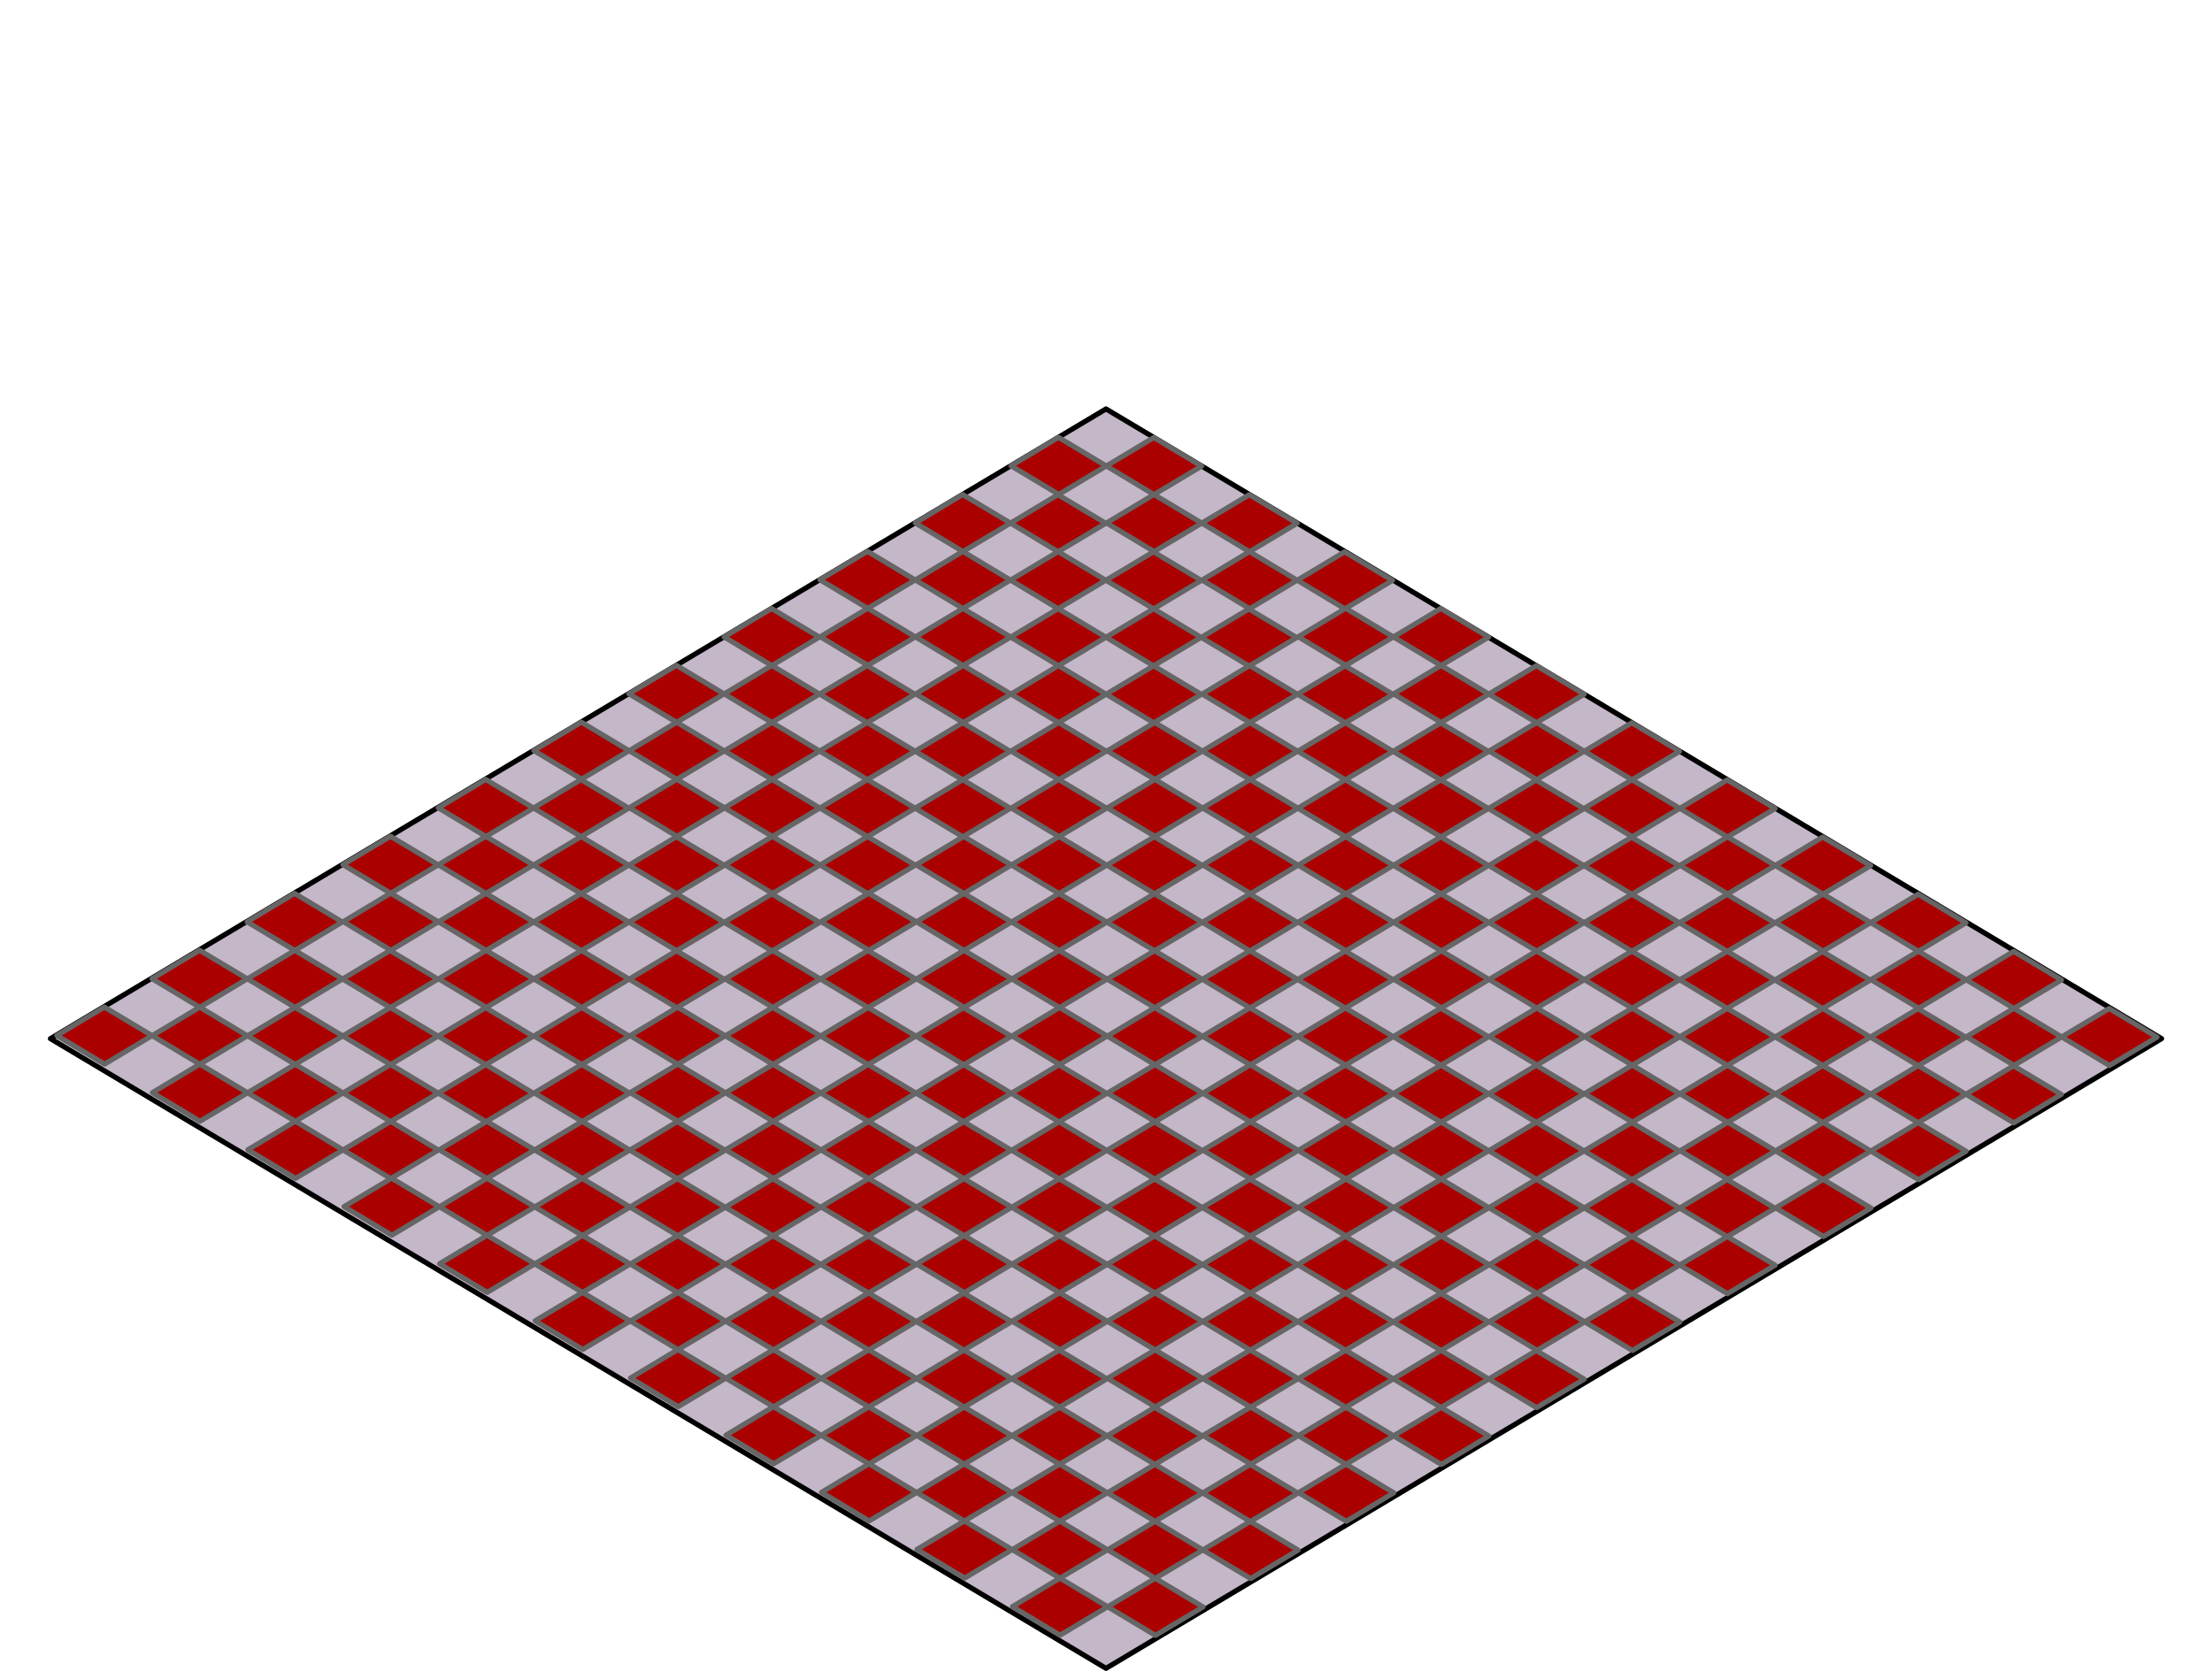
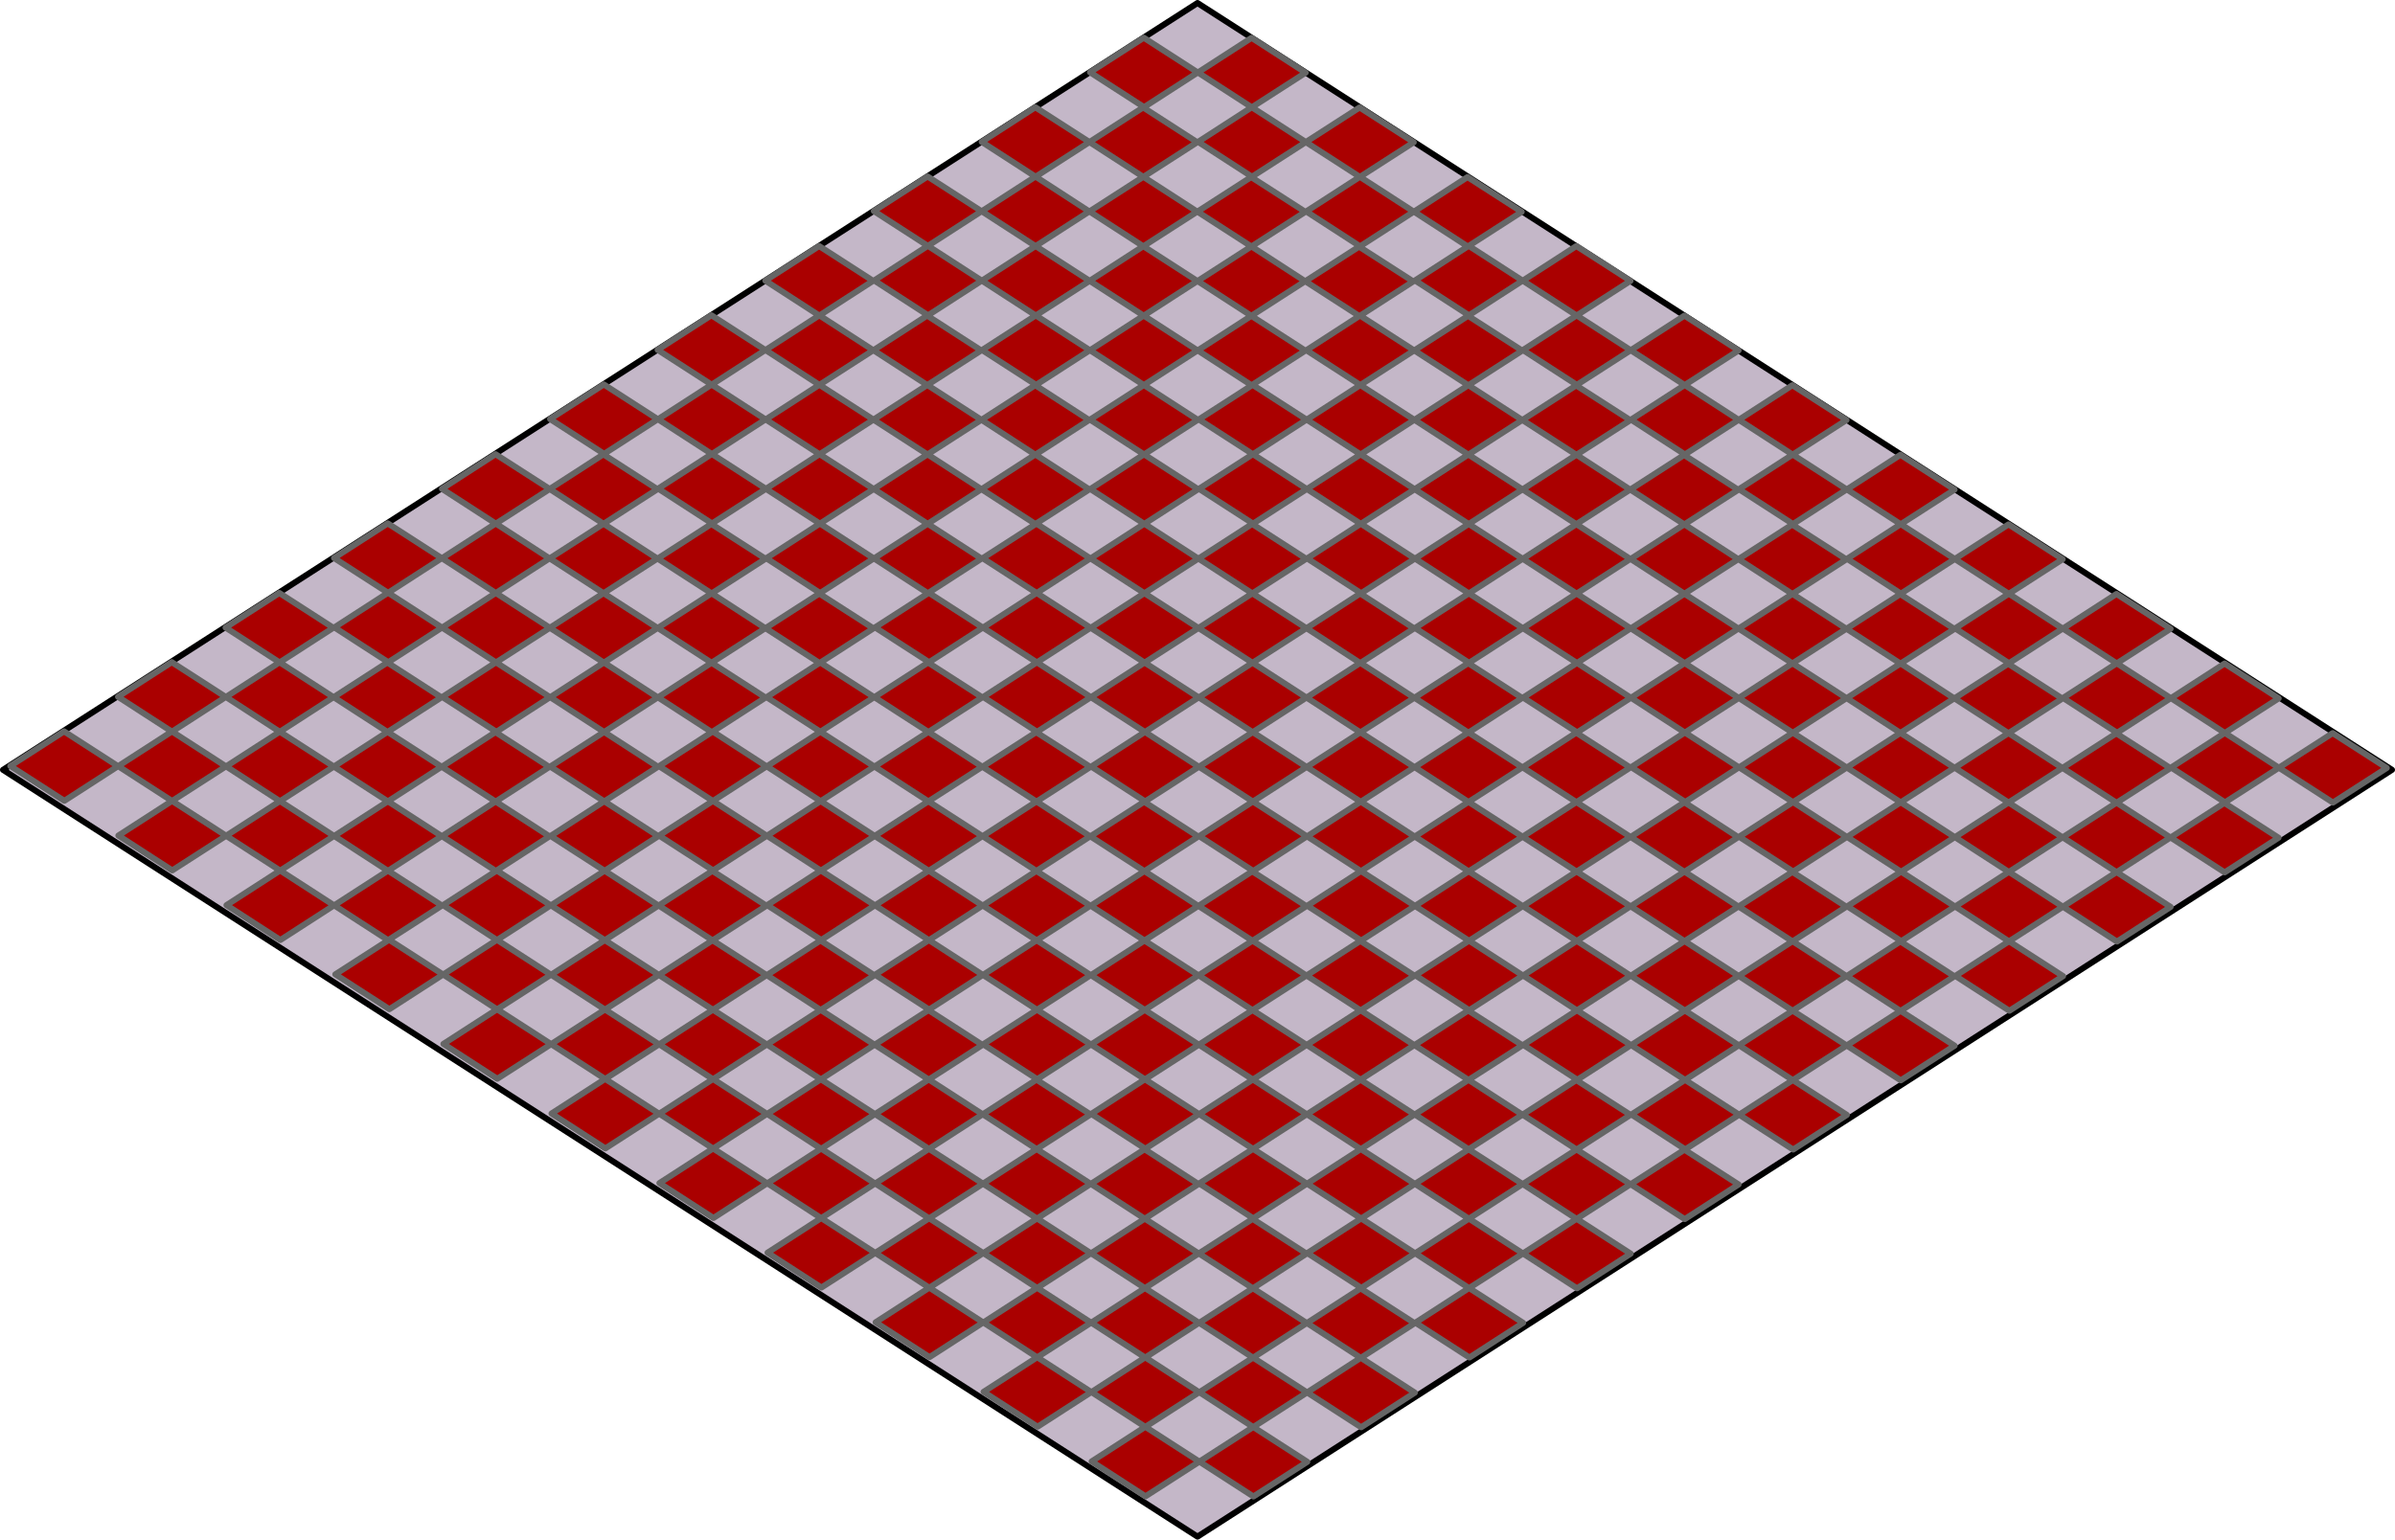
- <svg xmlns="http://www.w3.org/2000/svg" width="430.544" height="325.295" id="svg2" version="1.1">
+ <svg xmlns="http://www.w3.org/2000/svg" width="362.424" height="233.057" id="svg2" version="1.1">
  <defs id="defs4">
    </defs>
-   <g id="layer1" transform="translate(-53.64341,-569.625)">
-     <path id="path3908" d="M 474.376,771.832 268.916,649.237 63.455,771.832 268.916,894.426 Z" style="fill:#c4b7c8;stroke:#000000;stroke-width:1px;stroke-linecap:round;stroke-linejoin:round;stroke-opacity:1" />
-     <path style="fill:#aa0000;stroke:#666666;stroke-width:1px;stroke-linecap:round;stroke-linejoin:round;stroke-opacity:1" d="m 259.677,654.781 9.281,5.562 -9.219,5.531 h -0.031 l -9.281,-5.562 9.25,-5.531 z m 18.562,0.031 9.281,5.562 -9.25,5.531 9.281,5.562 -9.25,5.531 h -0.031 l -9.25,-5.562 9.219,-5.531 -9.25,-5.562 9.219,-5.531 z m 9.312,16.656 9.25,-5.531 9.312,5.562 -9.25,5.531 9.25,5.562 -9.219,5.531 h -0.031 l -9.25,-5.562 9.219,-5.531 -9.281,-5.562 z m -46.531,-5.562 9.312,5.562 -9.25,5.531 9.219,5.562 -9.219,5.531 9.281,5.562 -9.25,5.531 9.281,5.562 -9.219,5.531 h -0.031 l -9.281,-5.562 9.219,-5.531 -9.25,-5.562 9.219,-5.531 -9.25,-5.562 9.219,-5.531 h 0.031 l -9.25,-5.562 9.219,-5.531 z m 9.344,27.75 9.219,-5.531 -9.25,-5.562 9.25,-5.531 -9.25,-5.562 9.219,-5.531 h 0.031 l 9.281,5.562 -9.25,5.531 9.25,5.562 -9.25,5.531 9.281,5.562 -9.219,5.531 9.25,5.562 -9.219,5.531 9.25,5.562 -9.219,5.531 9.281,5.562 -9.219,5.531 9.25,5.562 -9.25,5.531 9.281,5.562 -9.25,5.531 9.281,5.562 -9.219,5.531 9.25,5.562 -9.219,5.531 h -0.031 l -9.25,-5.562 9.219,-5.531 -9.281,-5.562 9.219,-5.531 -9.25,-5.562 9.219,-5.531 -4.625,-2.781 -4.625,-2.781 9.219,-5.531 -9.25,-5.562 9.094,-5.469 0.125,-0.062 -9.281,-5.562 9.25,-5.531 -9.25,-5.562 9.219,-5.531 z m 0.219,66.562 -9.25,5.531 h -0.031 l -9.25,-5.562 9.219,-5.531 -4.625,-2.781 -4.625,-2.781 9.219,-5.531 -9.281,-5.562 9.25,-5.531 9.281,5.562 -9.219,5.531 9.25,5.562 -9.219,5.531 9.281,5.562 z m 18.5,-11.062 9.25,-5.531 -9.25,-5.562 9.219,-5.531 h 0.031 l 9.281,5.562 -9.25,5.531 9.281,5.562 -9.25,5.531 9.25,5.562 -9.219,5.531 9.25,5.562 -9.219,5.531 9.281,5.562 -9.219,5.531 h -0.031 l -9.281,-5.562 9.219,-5.531 -4.625,-2.781 -4.625,-2.781 9.219,-5.531 -9.25,-5.562 9.219,-5.531 z m -46.594,-72.188 9.281,5.562 -9.219,5.531 9.25,5.562 -9.219,5.531 h -0.031 l -9.25,-5.562 9.219,-5.531 -9.281,-5.562 9.25,-5.531 z m 92.875,0.094 9.312,5.562 -9.094,5.438 9.25,5.562 -9.219,5.531 h -0.031 l -9.25,-5.562 9.062,-5.438 -4.625,-2.781 -4.625,-2.781 9.219,-5.531 z m -37.219,0 9.312,5.562 -9.25,5.531 9.219,5.562 -9.25,5.531 -9.25,-5.562 9.25,-5.531 -9.281,-5.562 z m 0.031,22.188 9.281,5.562 -9.219,5.531 h -0.031 l -4.625,-2.781 -4.625,-2.781 9.219,-5.531 z m 55.906,-11.156 9.312,5.562 -9.25,5.531 9.281,5.562 -9.25,5.531 h -0.031 l -9.25,-5.562 9.219,-5.531 -4.625,-2.781 -4.625,-2.781 9.219,-5.531 z m 9.344,16.656 9.25,-5.531 9.312,5.562 -9.25,5.531 9.25,5.562 -9.219,5.531 h -0.031 l -9.25,-5.562 9.219,-5.531 -9.281,-5.562 z m -139.594,-16.656 9.281,5.562 -9.219,5.531 9.25,5.562 -9.25,5.531 9.281,5.562 -9.25,5.531 9.281,5.562 -9.219,5.531 9.25,5.562 -9.219,5.531 h -0.031 l -9.25,-5.562 9.219,-5.531 -9.281,-5.562 9.219,-5.531 -9.25,-5.562 9.219,-5.531 -9.25,-5.562 9.219,-5.531 -4.625,-2.781 -4.625,-2.781 z m -9.156,38.812 -9.25,5.531 h -0.031 l -9.25,-5.562 9.219,-5.531 -9.25,-5.562 9.219,-5.531 -9.281,-5.562 9.25,-5.531 9.281,5.562 -9.219,5.531 9.25,5.562 -9.219,5.531 z m 18.5,-11.062 9.25,-5.531 -9.25,-5.562 9.219,-5.531 h 0.031 l 9.281,5.562 -9.25,5.531 9.281,5.562 -9.25,5.531 9.25,5.562 -9.219,5.531 9.25,5.562 -9.219,5.531 h -0.031 l -4.625,-2.781 -4.625,-2.781 9.219,-5.531 -9.25,-5.562 9.219,-5.531 z m 83.531,-27.656 9.312,5.562 -9.125,5.469 9.281,5.562 -9.25,5.531 -9.281,-5.562 9.094,-5.469 -9.281,-5.562 z m 0.219,22.125 9.281,5.562 -9.219,5.531 9.281,5.562 -9.25,5.531 9.281,5.562 -9.219,5.531 h -0.031 l -9.281,-5.562 9.219,-5.531 -9.25,-5.562 9.219,-5.531 -4.625,-2.781 -4.625,-2.781 9.219,-5.531 z m 9.344,16.656 9.219,-5.531 -9.25,-5.562 9.25,-5.531 -9.281,-5.562 9.25,-5.531 9.312,5.562 -9.25,5.531 9.25,5.562 -9.25,5.531 9.281,5.562 -9.219,5.531 9.25,5.562 -9.219,5.531 9.25,5.562 -9.219,5.531 h -0.031 l -9.281,-5.562 9.25,-5.531 -9.25,-5.562 9.219,-5.531 -9.281,-5.562 z m -139.469,-16.75 9.281,5.562 -9.219,5.531 h -0.031 l -9.281,-5.562 9.25,-5.531 z m 111.594,0.062 9.281,5.562 -9.219,5.531 9.25,5.562 -9.219,5.531 h -0.031 l -9.281,-5.562 9.25,-5.531 -9.281,-5.562 9.25,-5.531 z m 92.844,0.062 9.312,5.562 -9.25,5.531 9.281,5.562 -9.219,5.531 h -0.031 l -9.281,-5.562 9.219,-5.531 -4.625,-2.781 -4.625,-2.781 9.219,-5.531 z m -130.219,0 9.25,5.562 -9.219,5.531 9.25,5.562 -9.25,5.531 h -0.031 l -4.625,-2.781 -4.625,-2.781 9.219,-5.531 -9.219,-5.562 9.219,-5.531 z m 93.031,0.031 9.312,5.562 -9.25,5.531 9.219,5.562 -9.25,5.531 -9.25,-5.562 9.25,-5.531 -9.281,-5.562 9.25,-5.531 z m 0.031,22.188 9.281,5.562 -9.219,5.531 9.281,5.562 -9.219,5.531 9.25,5.562 -9.219,5.531 h -0.031 l -9.281,-5.562 9.25,-5.531 -9.281,-5.562 9.219,-5.531 -4.625,-2.781 -4.625,-2.781 9.219,-5.531 z m -185.906,-11.188 9.312,5.562 -9.25,5.531 9.219,5.562 -9.219,5.531 9.281,5.562 -9.25,5.531 9.281,5.562 -9.219,5.531 h -0.031 l -9.281,-5.562 9.219,-5.531 -9.25,-5.562 9.219,-5.531 -9.25,-5.562 9.219,-5.531 h 0.031 l -9.25,-5.562 z m 9.344,27.75 9.219,-5.531 -9.25,-5.562 9.25,-5.531 -9.25,-5.562 9.219,-5.531 h 0.031 l 9.281,5.562 -9.25,5.531 9.25,5.562 -9.25,5.531 9.281,5.562 -9.219,5.531 9.25,5.562 -9.219,5.531 9.25,5.562 -9.219,5.531 9.281,5.562 -9.219,5.531 9.25,5.562 -9.219,5.531 9.281,5.562 -9.25,5.531 9.281,5.562 -9.25,5.531 9.25,5.562 -9.219,5.531 h -0.031 l -9.25,-5.562 9.219,-5.531 -9.281,-5.562 9.25,-5.531 -9.25,-5.562 9.219,-5.531 -4.625,-2.781 -4.625,-2.781 9.219,-5.531 -9.281,-5.562 9.094,-5.469 0.125,-0.062 -9.281,-5.562 9.25,-5.531 -9.25,-5.562 9.219,-5.531 z m 0.219,66.562 -9.25,5.531 h -0.031 l -9.25,-5.562 9.219,-5.531 -4.625,-2.781 -4.625,-2.781 9.219,-5.531 -9.25,-5.562 9.25,-5.531 9.281,5.562 -9.219,5.531 9.25,5.562 -9.25,5.531 9.281,5.562 z m 18.531,-11.062 9.219,-5.531 -9.25,-5.562 9.219,-5.531 h 0.031 l 9.281,5.562 -9.25,5.531 9.281,5.562 -9.219,5.531 9.25,5.562 -9.219,5.531 9.25,5.562 -9.25,5.531 9.281,5.562 -9.219,5.531 h -0.031 l -9.281,-5.562 9.219,-5.531 -4.625,-2.781 -4.625,-2.781 9.219,-5.531 -9.219,-5.562 9.219,-5.531 -9.281,-5.562 z m 213.563,-83.156 9.312,5.562 -9.25,5.531 9.281,5.562 -9.25,5.531 h -0.031 l -9.25,-5.562 9.219,-5.531 -4.625,-2.781 L 380.614,727 Z m 9.344,16.656 9.25,-5.531 9.312,5.562 -9.25,5.531 9.25,5.562 -9.219,5.531 h -0.031 l -9.25,-5.562 9.219,-5.531 -9.281,-5.562 z m -46.562,-16.625 9.312,5.562 -9.25,5.531 9.25,5.562 -9.25,5.531 -9.25,-5.562 9.219,-5.531 -9.281,-5.562 z m 0.062,22.188 9.281,5.562 -9.219,5.531 9.281,5.562 -9.25,5.531 9.281,5.562 -9.219,5.531 h -0.031 l -9.281,-5.562 9.219,-5.531 -9.25,-5.562 9.219,-5.531 -4.625,-2.781 -4.625,-2.781 9.219,-5.531 z m 9.344,16.656 9.219,-5.531 -9.25,-5.562 9.25,-5.531 -9.281,-5.562 9.25,-5.531 9.312,5.562 -9.25,5.531 9.25,5.562 -9.25,5.531 9.281,5.562 -9.219,5.531 9.25,5.562 -9.219,5.531 9.25,5.562 -9.219,5.531 h -0.031 l -9.281,-5.562 9.25,-5.531 -9.25,-5.562 9.219,-5.531 z m -232.375,-27.906 9.281,5.562 -9.219,5.531 9.25,5.562 -9.219,5.531 h -0.031 l -9.25,-5.562 9.219,-5.531 -9.281,-5.562 9.25,-5.531 z m 55.656,0.094 9.312,5.562 -9.25,5.531 9.219,5.562 -9.25,5.531 -9.25,-5.562 9.25,-5.531 -9.281,-5.562 z m 0.031,22.188 9.281,5.562 -9.062,5.438 9.25,5.562 -9.219,5.531 9.25,5.562 -9.219,5.531 h -0.031 l -9.281,-5.562 9.25,-5.531 -9.25,-5.562 9.062,-5.438 -4.625,-2.781 -4.625,-2.781 9.219,-5.531 z m 37.375,-11.188 9.281,5.562 -9.219,5.531 h -0.031 l -9.281,-5.562 9.25,-5.531 z m -111.719,0.031 9.281,5.562 -9.219,5.531 9.25,5.562 -9.219,5.531 9.281,5.562 -9.25,5.531 9.281,5.562 -9.25,5.531 9.25,5.562 -9.219,5.531 h -0.031 l -9.25,-5.562 9.219,-5.531 -9.281,-5.562 9.25,-5.531 -9.25,-5.562 9.219,-5.531 -9.25,-5.562 9.219,-5.531 -9.281,-5.562 9.25,-5.531 z m -9.156,38.813 -9.25,5.531 h -0.031 l -9.25,-5.562 9.219,-5.531 -9.25,-5.562 9.219,-5.531 -4.625,-2.781 -4.625,-2.781 9.25,-5.531 9.281,5.562 -9.219,5.531 9.25,5.562 -9.25,5.531 z m 18.531,-11.062 9.219,-5.531 -9.25,-5.562 9.219,-5.531 h 0.031 l 9.281,5.562 -9.25,5.531 9.281,5.562 -9.219,5.531 9.25,5.562 -9.219,5.531 9.25,5.562 -9.25,5.531 h -0.031 l -4.625,-2.781 -4.625,-2.781 9.219,-5.531 -9.219,-5.562 9.219,-5.531 z m 176.562,-27.656 9.25,5.562 -9.219,5.531 9.25,5.562 -9.25,5.531 9.281,5.562 -9.219,5.531 9.25,5.562 -9.219,5.531 9.281,5.562 -9.25,5.531 h -0.031 l -9.25,-5.562 9.219,-5.531 -4.625,-2.781 -4.625,-2.781 9.219,-5.531 -9.281,-5.562 9.219,-5.531 -4.625,-2.781 -4.625,-2.781 9.219,-5.531 -9.219,-5.562 9.219,-5.531 z m 9.406,49.938 9.219,-5.531 -9.25,-5.562 9.219,-5.531 -4.625,-2.781 -4.625,-2.781 9.219,-5.531 -9.25,-5.562 9.25,-5.531 9.281,5.562 -9.219,5.531 9.25,5.562 -9.25,5.531 9.281,5.562 -9.25,5.531 9.281,5.562 -9.219,5.531 9.25,5.562 -9.219,5.531 h -0.031 l -9.25,-5.562 9.219,-5.531 -9.281,-5.562 z m 18.5,-11.062 9.25,-5.531 -9.25,-5.562 9.219,-5.531 h 0.031 l 9.281,5.562 -9.25,5.531 9.281,5.562 -9.25,5.531 9.25,5.562 -9.219,5.531 9.25,5.562 -9.219,5.531 9.281,5.562 -9.219,5.531 h -0.031 l -9.281,-5.562 9.219,-5.531 -4.625,-2.781 -4.625,-2.781 9.219,-5.531 -9.25,-5.562 9.219,-5.531 z m -120.969,-38.875 9.312,5.562 -9.125,5.469 9.25,5.531 -9.25,5.531 -9.25,-5.531 9.094,-5.469 -9.281,-5.562 z m 0.188,22.094 9.281,5.562 -9.219,5.531 9.281,5.562 -9.25,5.531 9.281,5.562 -9.219,5.531 h -0.031 l -9.281,-5.562 9.219,-5.531 -9.25,-5.562 9.219,-5.531 -4.625,-2.781 -4.625,-2.781 9.219,-5.531 z m 9.344,16.656 9.219,-5.531 -9.25,-5.562 9.25,-5.531 -9.281,-5.562 9.25,-5.531 9.312,5.562 -9.25,5.531 9.25,5.562 -9.25,5.531 9.281,5.562 -9.219,5.531 9.25,5.562 -9.219,5.531 9.25,5.562 -9.219,5.531 h -0.031 l -9.281,-5.562 9.25,-5.531 -9.25,-5.562 9.219,-5.531 -9.281,-5.562 z m 213.594,-38.688 9.312,5.562 -9.25,5.531 9.281,5.562 -9.219,5.531 h -0.031 l -9.281,-5.562 9.219,-5.531 -4.625,-2.781 -4.625,-2.781 9.219,-5.531 z m -37.188,0.031 9.312,5.562 -9.25,5.531 9.219,5.562 -9.25,5.531 -9.25,-5.562 9.25,-5.531 -9.281,-5.562 z m 0.031,22.188 9.281,5.562 -9.219,5.531 9.281,5.562 -9.219,5.531 9.25,5.562 -9.219,5.531 h -0.031 l -9.281,-5.562 9.25,-5.531 -9.281,-5.562 9.219,-5.531 -4.625,-2.781 -4.625,-2.781 z m 55.75,-11.094 9.312,5.562 -9.25,5.531 9.281,5.562 -9.25,5.531 h -0.031 l -9.25,-5.562 9.219,-5.531 -4.625,-2.781 -4.625,-2.781 9.219,-5.531 z m 9.344,16.656 9.25,-5.531 9.312,5.562 -9.25,5.531 h -0.031 L 454.927,771.5 Z m -46.562,-16.625 9.312,5.562 -9.25,5.531 9.25,5.562 -9.25,5.531 -9.25,-5.562 9.219,-5.531 -9.281,-5.562 z m 0.062,22.188 9.281,5.562 -9.219,5.531 9.281,5.562 -9.25,5.531 9.281,5.562 -9.219,5.531 h -0.031 l -9.281,-5.562 9.219,-5.531 -9.25,-5.562 9.219,-5.531 -4.625,-2.781 -4.625,-2.781 9.219,-5.531 z m 9.344,16.656 9.219,-5.531 -9.25,-5.562 9.25,-5.531 -9.281,-5.562 9.25,-5.531 9.312,5.562 -9.25,5.531 9.25,5.562 -9.25,5.531 9.281,5.562 -9.219,5.531 h -0.031 l -9.281,-5.562 z M 73.958,765.688 l 9.281,5.562 -9.219,5.531 h -0.031 l -9.281,-5.562 9.25,-5.531 z m 167.219,0.125 9.312,5.562 -9.25,5.531 9.219,5.562 -9.25,5.531 -9.25,-5.562 9.25,-5.531 -9.281,-5.562 z m 0.031,22.188 9.281,5.562 -9.219,5.531 9.281,5.562 -9.219,5.531 9.25,5.562 -9.219,5.531 h -0.031 l -9.281,-5.562 9.25,-5.531 -9.281,-5.562 9.219,-5.531 -4.625,-2.781 -4.625,-2.781 z m -93.031,-22.188 9.25,5.562 -9.219,5.531 9.25,5.562 L 148.239,788 h -0.031 l -4.625,-2.781 -4.625,-2.781 9.219,-5.531 -9.25,-5.562 9.219,-5.531 z m 111.562,11.125 9.312,5.562 -9.25,5.531 9.25,5.562 -9.25,5.531 -9.25,-5.562 9.219,-5.531 -9.281,-5.562 z m 0.062,22.188 9.281,5.562 -9.219,5.531 9.281,5.562 -9.25,5.531 9.281,5.562 -9.219,5.531 h -0.031 l -9.281,-5.562 9.219,-5.531 -9.25,-5.562 9.219,-5.531 -4.625,-2.781 -4.625,-2.781 9.219,-5.531 z m 9.344,16.656 9.219,-5.531 -9.25,-5.562 9.25,-5.531 -9.281,-5.562 9.25,-5.531 9.312,5.562 -9.25,5.531 9.25,5.562 -9.25,5.531 9.281,5.562 -9.219,5.531 9.25,5.562 -9.219,5.531 9.25,5.562 -9.219,5.531 h -0.031 l -9.281,-5.562 9.25,-5.531 -9.25,-5.562 9.219,-5.531 -9.281,-5.562 z m 83.531,-38.75 9.25,5.562 -9.219,5.531 9.25,5.562 -9.25,5.531 9.281,5.562 -9.219,5.531 9.25,5.562 -9.219,5.531 9.281,5.562 -9.25,5.531 h -0.031 l -9.25,-5.562 9.219,-5.531 -4.625,-2.781 -4.625,-2.781 9.219,-5.531 -9.281,-5.562 9.219,-5.531 -4.625,-2.781 -4.625,-2.781 9.219,-5.531 -9.219,-5.562 9.219,-5.531 z m 9.406,49.938 9.219,-5.531 -9.25,-5.562 9.219,-5.531 -4.625,-2.781 -4.625,-2.781 9.219,-5.531 -9.25,-5.562 9.25,-5.531 9.281,5.562 -9.219,5.531 9.25,5.562 -9.25,5.531 9.281,5.562 -9.25,5.531 9.281,5.562 -9.219,5.531 h -0.031 l -9.281,-5.562 z m 18.5,-11.062 9.25,-5.531 -9.25,-5.562 9.219,-5.531 h 0.031 l 9.281,5.562 -9.25,5.531 9.281,5.562 -9.25,5.531 h -0.031 z m 64.969,-38.781 9.312,5.562 -9.25,5.531 h -0.031 l -9.281,-5.562 9.25,-5.531 z M 129.864,799 l 9.281,5.562 -9.219,5.531 h -0.031 l -9.281,-5.562 9.25,-5.531 z m 74.219,0.125 9.25,5.562 -9.219,5.531 9.25,5.562 -9.219,5.531 9.281,5.562 -9.219,5.531 9.25,5.562 -9.25,5.531 9.281,5.562 -9.25,5.531 h -0.031 l -9.25,-5.562 9.219,-5.531 -4.625,-2.781 -4.625,-2.781 9.219,-5.531 -9.25,-5.562 9.219,-5.531 -4.625,-2.781 -4.625,-2.781 9.219,-5.531 -9.25,-5.562 9.219,-5.531 z m 9.406,49.938 9.25,-5.531 -9.25,-5.562 9.219,-5.531 -4.625,-2.781 -4.625,-2.781 9.219,-5.531 -9.281,-5.562 9.25,-5.531 9.281,5.562 -9.219,5.531 9.25,5.562 -9.219,5.531 9.281,5.562 -9.25,5.531 9.281,5.562 -9.25,5.531 9.25,5.562 -9.219,5.531 h -0.031 l -9.25,-5.562 9.219,-5.531 -9.281,-5.562 z M 232.021,838 l 9.219,-5.531 -9.25,-5.562 9.219,-5.531 h 0.031 l 9.281,5.562 -9.25,5.531 9.281,5.562 -9.219,5.531 9.25,5.562 -9.219,5.531 9.25,5.562 -9.25,5.531 9.281,5.562 -9.219,5.531 h -0.031 l -9.281,-5.562 9.219,-5.531 -4.625,-2.781 -4.625,-2.781 9.219,-5.531 -9.219,-5.562 9.219,-5.531 z m 64.906,-38.812 9.312,5.562 -9.25,5.531 9.219,5.562 -9.25,5.531 -9.25,-5.562 9.25,-5.531 -9.281,-5.562 z m 0.031,22.188 9.281,5.562 -9.219,5.531 9.281,5.562 -9.219,5.531 9.25,5.562 -9.219,5.531 h -0.031 l -9.281,-5.562 9.25,-5.531 -9.281,-5.562 9.219,-5.531 -4.625,-2.781 -4.625,-2.781 9.219,-5.531 z m 18.531,-11.062 9.312,5.562 -9.25,5.531 9.25,5.562 -9.25,5.531 -9.25,-5.562 9.219,-5.531 -9.281,-5.562 z m 0.062,22.188 9.281,5.562 -9.219,5.531 9.281,5.562 -9.25,5.531 9.281,5.562 -9.219,5.531 h -0.031 l -9.281,-5.562 9.219,-5.531 -9.25,-5.562 9.219,-5.531 -4.625,-2.781 -4.625,-2.781 9.219,-5.531 z m 9.344,16.656 9.219,-5.531 -9.25,-5.562 9.25,-5.531 -9.281,-5.562 9.25,-5.531 9.312,5.562 -9.25,5.531 9.25,5.562 -9.25,5.531 9.281,5.562 -9.219,5.531 h -0.031 l -9.281,-5.562 z M 259.833,832.5 l 9.25,5.562 -9.219,5.531 9.25,5.562 -9.219,5.531 9.281,5.562 -9.219,5.531 9.25,5.562 -9.25,5.531 9.281,5.562 -9.25,5.531 h -0.031 l -9.25,-5.562 9.219,-5.531 -4.625,-2.781 -4.625,-2.781 9.219,-5.531 -9.25,-5.562 9.219,-5.531 -4.625,-2.781 -4.625,-2.781 9.219,-5.531 -9.25,-5.562 9.219,-5.531 z m 9.406,49.938 9.25,-5.531 -9.25,-5.562 9.219,-5.531 -4.625,-2.781 -4.625,-2.781 9.219,-5.531 -9.281,-5.562 9.25,-5.531 9.281,5.562 -9.219,5.531 9.25,5.562 -9.219,5.531 9.281,5.562 -9.25,5.531 9.281,5.562 -9.25,5.531 h -0.031 l -9.281,-5.562 z m 18.531,-11.062 9.219,-5.531 -9.25,-5.562 9.219,-5.531 h 0.031 l 9.281,5.562 -9.25,5.531 9.281,5.562 -9.219,5.531 h -0.031 z m 64.906,-38.812 9.312,5.562 -9.25,5.531 h -0.031 l -9.281,-5.562 9.25,-5.531 z" id="path3982" />
+   <g id="layer1" transform="translate(-62.95498,-661.8693)">
+     <path id="path3908" d="M 424.922,778.398 244.167,662.326 63.411,778.398 244.167,894.47 Z" style="fill:#c4b7c8;stroke:#000000;stroke-width:0.913px;stroke-linecap:round;stroke-linejoin:round;stroke-opacity:1" />
+     <path style="fill:#aa0000;stroke:#666666;stroke-width:0.913px;stroke-linecap:round;stroke-linejoin:round;stroke-opacity:1" d="m 236.039,667.575 8.165,5.267 -8.11,5.237 h -0.027 l -8.165,-5.267 8.138,-5.237 z m 16.331,0.029 8.165,5.267 -8.138,5.237 8.165,5.267 -8.138,5.237 h -0.027 l -8.138,-5.267 8.11,-5.237 -8.138,-5.267 8.11,-5.237 z m 8.193,15.77 8.138,-5.237 8.193,5.267 -8.138,5.237 8.138,5.267 -8.11,5.237 h -0.028 l -8.138,-5.267 8.11,-5.237 -8.165,-5.267 z m -40.936,-5.267 8.193,5.267 -8.138,5.237 8.11,5.267 -8.11,5.237 8.165,5.267 -8.138,5.237 8.165,5.267 -8.11,5.237 h -0.027 l -8.165,-5.267 8.11,-5.237 -8.138,-5.267 8.11,-5.237 -8.138,-5.267 8.11,-5.237 h 0.028 l -8.138,-5.267 8.11,-5.237 z m 8.22,26.274 8.11,-5.237 -8.138,-5.267 8.138,-5.237 -8.138,-5.267 8.11,-5.237 h 0.028 l 8.165,5.267 -8.138,5.237 8.138,5.267 -8.138,5.237 8.165,5.267 -8.11,5.237 8.138,5.267 -8.11,5.237 8.138,5.267 -8.11,5.237 8.165,5.267 -8.11,5.237 8.138,5.267 -8.138,5.237 8.165,5.267 -8.138,5.237 8.165,5.267 -8.11,5.237 8.138,5.267 -8.11,5.237 h -0.027 l -8.138,-5.267 8.11,-5.237 -8.165,-5.267 8.11,-5.237 -8.138,-5.267 8.11,-5.237 -4.069,-2.633 -4.069,-2.633 8.11,-5.237 -8.138,-5.267 8,-5.178 0.11,-0.059 -8.165,-5.267 8.138,-5.237 -8.138,-5.267 8.11,-5.237 z m 0.192,63.021 -8.138,5.237 h -0.027 l -8.138,-5.267 8.11,-5.237 -4.069,-2.633 -4.069,-2.633 8.11,-5.237 -8.165,-5.267 8.138,-5.237 8.165,5.267 -8.11,5.237 8.138,5.267 -8.11,5.237 8.165,5.267 z m 16.276,-10.474 8.138,-5.237 -8.138,-5.267 8.11,-5.237 h 0.028 l 8.165,5.267 -8.138,5.237 8.165,5.267 -8.138,5.237 8.138,5.267 -8.11,5.237 8.138,5.267 -8.11,5.237 8.165,5.267 -8.11,5.237 h -0.027 l -8.165,-5.267 8.11,-5.237 -4.069,-2.633 -4.069,-2.633 8.11,-5.237 -8.138,-5.267 8.11,-5.237 z m -40.991,-68.347 8.165,5.267 -8.11,5.237 8.138,5.267 -8.11,5.237 h -0.027 l -8.138,-5.267 8.11,-5.237 -8.165,-5.267 8.138,-5.237 z m 81.707,0.089 8.193,5.267 -8,5.148 8.138,5.267 -8.11,5.237 h -0.027 l -8.138,-5.267 7.973,-5.148 -4.069,-2.633 -4.069,-2.633 8.11,-5.237 z m -32.743,0 8.193,5.267 -8.138,5.237 8.11,5.267 -8.138,5.237 -8.138,-5.267 8.138,-5.237 -8.165,-5.267 z m 0.027,21.007 8.165,5.267 -8.11,5.237 h -0.028 l -4.069,-2.633 -4.069,-2.633 z m 49.184,-10.563 8.193,5.267 -8.138,5.237 8.165,5.267 -8.138,5.237 h -0.027 l -8.138,-5.267 8.11,-5.237 -4.069,-2.633 -4.069,-2.633 8.11,-5.237 z m 8.22,15.77 8.138,-5.237 8.193,5.267 -8.138,5.237 8.138,5.267 -8.11,5.237 h -0.027 l -8.138,-5.267 8.11,-5.237 -8.165,-5.267 z m -122.809,-15.77 8.165,5.267 -8.11,5.237 8.138,5.267 -8.138,5.237 8.165,5.267 -8.138,5.237 8.165,5.267 -8.11,5.237 8.138,5.267 -8.11,5.237 h -0.027 l -8.138,-5.267 8.11,-5.237 -8.165,-5.267 8.11,-5.237 -8.138,-5.267 8.11,-5.237 -8.138,-5.267 8.11,-5.237 -4.069,-2.633 -4.069,-2.633 z m -8.055,36.748 -8.138,5.237 h -0.027 l -8.138,-5.267 8.11,-5.237 -8.138,-5.267 8.11,-5.237 -8.165,-5.267 8.138,-5.237 8.165,5.267 -8.11,5.237 8.138,5.267 -8.11,5.237 z m 16.276,-10.474 8.138,-5.237 -8.138,-5.267 8.11,-5.237 h 0.028 l 8.165,5.267 -8.138,5.237 8.165,5.267 -8.138,5.237 8.138,5.267 -8.11,5.237 8.138,5.267 -8.11,5.237 h -0.028 l -4.069,-2.633 -4.069,-2.633 8.11,-5.237 -8.138,-5.267 8.11,-5.237 z m 73.487,-26.185 8.193,5.267 -8.028,5.178 8.165,5.267 -8.138,5.237 -8.165,-5.267 8,-5.178 -8.165,-5.267 z m 0.192,20.948 8.165,5.267 -8.11,5.237 8.165,5.267 -8.138,5.237 8.165,5.267 -8.11,5.237 h -0.027 l -8.165,-5.267 8.11,-5.237 -8.138,-5.267 8.11,-5.237 -4.069,-2.633 -4.069,-2.633 8.11,-5.237 z m 8.22,15.77 8.11,-5.237 -8.138,-5.267 8.138,-5.237 -8.165,-5.267 8.138,-5.237 8.193,5.267 -8.138,5.237 8.138,5.267 -8.138,5.237 8.165,5.267 -8.11,5.237 8.138,5.267 -8.11,5.237 8.138,5.267 -8.11,5.237 h -0.027 l -8.165,-5.267 8.138,-5.237 -8.138,-5.267 8.11,-5.237 -8.165,-5.267 z m -122.699,-15.859 8.165,5.267 -8.11,5.237 h -0.027 l -8.165,-5.267 8.138,-5.237 z m 98.175,0.059 8.165,5.267 -8.11,5.237 8.138,5.267 -8.11,5.237 h -0.028 l -8.165,-5.267 8.138,-5.237 -8.165,-5.267 8.138,-5.237 z m 81.68,0.059 8.193,5.267 -8.138,5.237 8.165,5.267 -8.11,5.237 h -0.027 l -8.165,-5.267 8.11,-5.237 -4.069,-2.633 -4.069,-2.633 8.11,-5.237 z m -114.561,0 8.138,5.267 -8.11,5.237 8.138,5.267 -8.138,5.237 h -0.027 l -4.069,-2.633 -4.069,-2.633 8.11,-5.237 -8.11,-5.267 8.11,-5.237 z m 81.845,0.029 8.193,5.267 -8.138,5.237 8.11,5.267 -8.138,5.237 -8.138,-5.267 8.138,-5.237 -8.165,-5.267 8.138,-5.237 z m 0.027,21.007 8.165,5.267 -8.11,5.237 8.165,5.267 -8.11,5.237 8.138,5.267 -8.11,5.237 h -0.028 l -8.165,-5.267 8.138,-5.237 -8.165,-5.267 8.11,-5.237 -4.069,-2.633 -4.069,-2.633 8.11,-5.237 z m -163.552,-10.592 8.193,5.267 -8.138,5.237 8.11,5.267 -8.11,5.237 8.165,5.267 -8.138,5.237 8.165,5.267 -8.11,5.237 h -0.028 l -8.165,-5.267 8.11,-5.237 -8.138,-5.267 8.11,-5.237 -8.138,-5.267 8.11,-5.237 h 0.027 l -8.138,-5.267 z m 8.22,26.274 8.11,-5.237 -8.138,-5.267 8.138,-5.237 -8.138,-5.267 8.11,-5.237 h 0.027 l 8.165,5.267 -8.138,5.237 8.138,5.267 -8.138,5.237 8.165,5.267 -8.11,5.237 8.138,5.267 -8.11,5.237 8.138,5.267 -8.11,5.237 8.165,5.267 -8.11,5.237 8.138,5.267 -8.11,5.237 8.165,5.267 -8.138,5.237 8.165,5.267 -8.138,5.237 8.138,5.267 -8.11,5.237 h -0.027 l -8.138,-5.267 8.11,-5.237 -8.165,-5.267 8.138,-5.237 -8.138,-5.267 8.11,-5.237 -4.069,-2.633 -4.069,-2.633 8.11,-5.237 -8.165,-5.267 8,-5.178 0.11,-0.059 -8.165,-5.267 8.138,-5.237 -8.138,-5.267 8.11,-5.237 z m 0.192,63.021 -8.138,5.237 h -0.027 l -8.138,-5.267 8.11,-5.237 -4.069,-2.633 -4.069,-2.633 8.11,-5.237 -8.138,-5.267 8.138,-5.237 8.165,5.267 -8.11,5.237 8.138,5.267 -8.138,5.237 8.165,5.267 z m 16.303,-10.474 8.11,-5.237 -8.138,-5.267 8.11,-5.237 h 0.028 l 8.165,5.267 -8.138,5.237 8.165,5.267 -8.11,5.237 8.138,5.267 -8.11,5.237 8.138,5.267 -8.138,5.237 8.165,5.267 -8.11,5.237 h -0.028 l -8.165,-5.267 8.11,-5.237 -4.069,-2.633 -4.069,-2.633 8.11,-5.237 -8.11,-5.267 8.11,-5.237 -8.165,-5.267 z m 187.883,-78.732 8.193,5.267 -8.138,5.237 8.165,5.267 -8.138,5.237 h -0.027 l -8.138,-5.267 8.11,-5.237 -4.069,-2.633 -4.069,-2.633 z m 8.22,15.77 8.138,-5.237 8.193,5.267 -8.138,5.237 8.138,5.267 -8.11,5.237 h -0.027 l -8.138,-5.267 8.11,-5.237 -8.165,-5.267 z m -40.964,-15.741 8.193,5.267 -8.138,5.237 8.138,5.267 -8.138,5.237 -8.138,-5.267 8.11,-5.237 -8.165,-5.267 z m 0.055,21.007 8.165,5.267 -8.11,5.237 8.165,5.267 -8.138,5.237 8.165,5.267 -8.11,5.237 h -0.027 l -8.165,-5.267 8.11,-5.237 -8.138,-5.267 8.11,-5.237 -4.069,-2.633 -4.069,-2.633 8.11,-5.237 z m 8.22,15.77 8.11,-5.237 -8.138,-5.267 8.138,-5.237 -8.165,-5.267 8.138,-5.237 8.193,5.267 -8.138,5.237 8.138,5.267 -8.138,5.237 8.165,5.267 -8.11,5.237 8.138,5.267 -8.11,5.237 8.138,5.267 -8.11,5.237 h -0.027 l -8.165,-5.267 8.138,-5.237 -8.138,-5.267 8.11,-5.237 z m -204.434,-26.422 8.165,5.267 -8.11,5.237 8.138,5.267 -8.11,5.237 h -0.028 l -8.138,-5.267 8.11,-5.237 -8.165,-5.267 z m 48.964,0.089 8.193,5.267 -8.138,5.237 8.11,5.267 -8.138,5.237 -8.138,-5.267 8.138,-5.237 -8.165,-5.267 z m 0.027,21.007 8.165,5.267 -7.973,5.148 8.138,5.267 -8.11,5.237 8.138,5.267 -8.11,5.237 h -0.028 l -8.165,-5.267 8.138,-5.237 -8.138,-5.267 7.973,-5.148 -4.069,-2.633 -4.069,-2.633 z m 32.881,-10.592 8.165,5.267 -8.11,5.237 h -0.028 l -8.165,-5.267 8.138,-5.237 z m -98.285,0.029 8.165,5.267 -8.11,5.237 8.138,5.267 -8.11,5.237 8.165,5.267 -8.138,5.237 8.165,5.267 -8.138,5.237 8.138,5.267 -8.11,5.237 h -0.028 l -8.138,-5.267 8.11,-5.237 -8.165,-5.267 8.138,-5.237 -8.138,-5.267 8.11,-5.237 -8.138,-5.267 8.11,-5.237 -8.165,-5.267 z m -8.055,36.748 -8.138,5.237 h -0.027 l -8.138,-5.267 8.11,-5.237 -8.138,-5.267 8.11,-5.237 -4.069,-2.633 -4.069,-2.633 8.138,-5.237 8.165,5.267 -8.11,5.237 8.138,5.267 -8.138,5.237 z m 16.303,-10.474 8.11,-5.237 -8.138,-5.267 8.11,-5.237 h 0.028 l 8.165,5.267 -8.138,5.237 8.165,5.267 -8.11,5.237 8.138,5.267 -8.11,5.237 8.138,5.267 -8.138,5.237 h -0.028 l -4.069,-2.633 -4.069,-2.633 8.11,-5.237 -8.11,-5.267 8.11,-5.237 z m 155.332,-26.185 8.138,5.267 -8.11,5.237 8.138,5.267 -8.138,5.237 8.165,5.267 -8.11,5.237 8.138,5.267 -8.11,5.237 8.165,5.267 -8.138,5.237 h -0.027 l -8.138,-5.267 8.11,-5.237 -4.069,-2.633 -4.069,-2.633 8.11,-5.237 -8.165,-5.267 8.11,-5.237 -4.069,-2.633 -4.069,-2.633 8.11,-5.237 -8.11,-5.267 8.11,-5.237 z m 8.275,47.281 8.11,-5.237 -8.138,-5.267 8.11,-5.237 -4.069,-2.633 -4.069,-2.633 8.11,-5.237 -8.138,-5.267 8.138,-5.237 8.165,5.267 -8.11,5.237 8.138,5.267 -8.138,5.237 8.165,5.267 -8.138,5.237 8.165,5.267 -8.11,5.237 8.138,5.267 -8.11,5.237 h -0.027 l -8.138,-5.267 8.11,-5.237 -8.165,-5.267 z m 16.276,-10.474 8.138,-5.237 -8.138,-5.267 8.11,-5.237 h 0.027 l 8.165,5.267 -8.138,5.237 8.165,5.267 -8.138,5.237 8.138,5.267 -8.11,5.237 8.138,5.267 -8.11,5.237 8.165,5.267 -8.11,5.237 h -0.028 l -8.165,-5.267 8.11,-5.237 -4.069,-2.633 -4.069,-2.633 8.11,-5.237 -8.138,-5.267 8.11,-5.237 z m -106.423,-36.807 8.193,5.267 -8.028,5.178 8.138,5.237 -8.138,5.237 -8.138,-5.237 8,-5.178 -8.165,-5.267 z m 0.165,20.918 8.165,5.267 -8.11,5.237 8.165,5.267 -8.138,5.237 8.165,5.267 -8.11,5.237 h -0.027 l -8.165,-5.267 8.11,-5.237 -8.138,-5.267 8.11,-5.237 -4.069,-2.633 -4.069,-2.633 8.11,-5.237 z m 8.22,15.77 8.11,-5.237 -8.138,-5.267 8.138,-5.237 -8.165,-5.267 8.138,-5.237 8.193,5.267 -8.138,5.237 8.138,5.267 -8.138,5.237 8.165,5.267 -8.11,5.237 8.138,5.267 -8.11,5.237 8.138,5.267 -8.11,5.237 h -0.027 l -8.165,-5.267 8.138,-5.237 -8.138,-5.267 8.11,-5.237 -8.165,-5.267 z m 187.911,-36.629 8.193,5.267 -8.138,5.237 8.165,5.267 -8.11,5.237 h -0.027 l -8.165,-5.267 8.11,-5.237 -4.069,-2.633 -4.069,-2.633 8.11,-5.237 z m -32.716,0.029 8.193,5.267 -8.138,5.237 8.11,5.267 -8.138,5.237 -8.138,-5.267 8.138,-5.237 -8.165,-5.267 z m 0.027,21.007 8.165,5.267 -8.11,5.237 8.165,5.267 -8.11,5.237 8.138,5.267 -8.11,5.237 h -0.027 l -8.165,-5.267 8.138,-5.237 -8.165,-5.267 8.11,-5.237 -4.069,-2.633 -4.069,-2.633 z m 49.046,-10.504 8.193,5.267 -8.138,5.237 8.165,5.267 -8.138,5.237 h -0.027 l -8.138,-5.267 8.11,-5.237 -4.069,-2.633 -4.069,-2.633 8.11,-5.237 z m 8.22,15.77 8.138,-5.237 8.193,5.267 -8.138,5.237 h -0.027 l -8.165,-5.267 z M 366.848,762.343 l 8.193,5.267 -8.138,5.237 8.138,5.267 -8.138,5.237 -8.138,-5.267 8.11,-5.237 -8.165,-5.267 z m 0.055,21.007 8.165,5.267 -8.11,5.237 8.165,5.267 -8.138,5.237 8.165,5.267 -8.11,5.237 h -0.027 l -8.165,-5.267 8.11,-5.237 -8.138,-5.267 8.11,-5.237 -4.069,-2.633 -4.069,-2.633 8.11,-5.237 z m 8.22,15.77 8.11,-5.237 -8.138,-5.267 8.138,-5.237 -8.165,-5.267 8.138,-5.237 8.193,5.267 -8.138,5.237 8.138,5.267 -8.138,5.237 8.165,5.267 -8.11,5.237 h -0.027 l -8.165,-5.267 z m -302.472,-26.54 8.165,5.267 -8.11,5.237 h -0.027 l -8.165,-5.267 8.138,-5.237 z m 147.112,0.118 8.193,5.267 -8.138,5.237 8.11,5.267 -8.138,5.237 -8.138,-5.267 8.138,-5.237 -8.165,-5.267 z m 0.027,21.007 8.165,5.267 -8.11,5.237 8.165,5.267 -8.11,5.237 8.138,5.267 -8.11,5.237 h -0.027 l -8.165,-5.267 8.138,-5.237 -8.165,-5.267 8.11,-5.237 -4.069,-2.633 -4.069,-2.633 z m -81.845,-21.007 8.138,5.267 -8.11,5.237 8.138,5.267 -8.11,5.237 h -0.027 l -4.069,-2.633 -4.069,-2.633 8.11,-5.237 -8.138,-5.267 8.11,-5.237 z m 98.148,10.533 8.193,5.267 -8.138,5.237 8.138,5.267 -8.138,5.237 -8.138,-5.267 8.11,-5.237 -8.165,-5.267 z m 0.055,21.007 8.165,5.267 -8.11,5.237 8.165,5.267 -8.138,5.237 8.165,5.267 -8.11,5.237 h -0.027 l -8.165,-5.267 8.11,-5.237 -8.138,-5.267 8.11,-5.237 -4.069,-2.633 -4.069,-2.633 8.11,-5.237 z m 8.22,15.77 8.11,-5.237 -8.138,-5.267 8.138,-5.237 -8.165,-5.267 8.138,-5.237 8.193,5.267 -8.138,5.237 8.138,5.267 -8.138,5.237 8.165,5.267 -8.11,5.237 8.138,5.267 -8.11,5.237 8.138,5.267 -8.11,5.237 h -0.027 l -8.165,-5.267 8.138,-5.237 -8.138,-5.267 8.11,-5.237 -8.165,-5.267 z m 73.487,-36.688 8.138,5.267 -8.11,5.237 8.138,5.267 -8.138,5.237 8.165,5.267 -8.11,5.237 8.138,5.267 -8.11,5.237 8.165,5.267 -8.138,5.237 h -0.027 l -8.138,-5.267 8.11,-5.237 -4.069,-2.633 -4.069,-2.633 8.11,-5.237 -8.165,-5.267 8.11,-5.237 -4.069,-2.633 -4.069,-2.633 8.11,-5.237 -8.11,-5.267 8.11,-5.237 z m 8.275,47.281 8.11,-5.237 -8.138,-5.267 8.11,-5.237 -4.069,-2.633 -4.069,-2.633 8.11,-5.237 -8.138,-5.267 8.138,-5.237 8.165,5.267 -8.11,5.237 8.138,5.267 -8.138,5.237 8.165,5.267 -8.138,5.237 8.165,5.267 -8.11,5.237 h -0.028 l -8.165,-5.267 z m 16.276,-10.474 8.138,-5.237 -8.138,-5.267 8.11,-5.237 h 0.027 l 8.165,5.267 -8.138,5.237 8.165,5.267 -8.138,5.237 h -0.027 z m 57.157,-36.718 8.193,5.267 -8.138,5.237 h -0.027 l -8.165,-5.267 8.138,-5.237 z m -277.728,20.711 8.165,5.267 -8.11,5.237 h -0.027 l -8.165,-5.267 8.138,-5.237 z m 65.295,0.118 8.138,5.267 -8.11,5.237 8.138,5.267 -8.11,5.237 8.165,5.267 -8.11,5.237 8.138,5.267 -8.138,5.237 8.165,5.267 -8.138,5.237 h -0.027 l -8.138,-5.267 8.11,-5.237 -4.069,-2.633 -4.069,-2.633 8.11,-5.237 -8.138,-5.267 8.11,-5.237 -4.069,-2.633 -4.069,-2.633 8.11,-5.237 -8.138,-5.267 8.11,-5.237 z m 8.275,47.281 8.138,-5.237 -8.138,-5.267 8.11,-5.237 -4.069,-2.633 -4.069,-2.633 8.11,-5.237 -8.165,-5.267 8.138,-5.237 8.165,5.267 -8.11,5.237 8.138,5.267 -8.11,5.237 8.165,5.267 -8.138,5.237 8.165,5.267 -8.138,5.237 8.138,5.267 -8.11,5.237 h -0.027 l -8.138,-5.267 8.11,-5.237 -8.165,-5.267 z m 16.303,-10.474 8.11,-5.237 -8.138,-5.267 8.11,-5.237 h 0.028 l 8.165,5.267 -8.138,5.237 8.165,5.267 -8.11,5.237 8.138,5.267 -8.11,5.237 8.138,5.267 -8.138,5.237 8.165,5.267 -8.11,5.237 h -0.027 l -8.165,-5.267 8.11,-5.237 -4.069,-2.633 -4.069,-2.633 8.11,-5.237 -8.11,-5.267 8.11,-5.237 z m 57.102,-36.748 8.193,5.267 -8.138,5.237 8.11,5.267 -8.138,5.237 -8.138,-5.267 8.138,-5.237 -8.165,-5.267 z m 0.027,21.007 8.165,5.267 -8.11,5.237 8.165,5.267 -8.11,5.237 8.138,5.267 -8.11,5.237 h -0.027 l -8.165,-5.267 8.138,-5.237 -8.165,-5.267 8.11,-5.237 -4.069,-2.633 -4.069,-2.633 8.11,-5.237 z m 16.303,-10.474 8.193,5.267 -8.138,5.237 8.138,5.267 -8.138,5.237 -8.138,-5.267 8.11,-5.237 -8.165,-5.267 z m 0.055,21.007 8.165,5.267 -8.11,5.237 8.165,5.267 -8.138,5.237 8.165,5.267 -8.11,5.237 h -0.027 l -8.165,-5.267 8.11,-5.237 -8.138,-5.267 8.11,-5.237 -4.069,-2.633 -4.069,-2.633 8.11,-5.237 z m 8.22,15.77 8.11,-5.237 -8.138,-5.267 8.138,-5.237 -8.165,-5.267 8.138,-5.237 8.193,5.267 -8.138,5.237 8.138,5.267 -8.138,5.237 8.165,5.267 -8.11,5.237 h -0.028 z m -57.239,-15.77 8.138,5.267 -8.11,5.237 8.138,5.267 -8.11,5.237 8.165,5.267 -8.11,5.237 8.138,5.267 -8.138,5.237 8.165,5.267 -8.138,5.237 h -0.028 l -8.138,-5.267 8.11,-5.237 -4.069,-2.633 -4.069,-2.633 8.11,-5.237 -8.138,-5.267 8.11,-5.237 -4.069,-2.633 -4.069,-2.633 8.11,-5.237 -8.138,-5.267 8.11,-5.237 z m 8.275,47.281 8.138,-5.237 -8.138,-5.267 8.11,-5.237 -4.069,-2.633 -4.069,-2.633 8.11,-5.237 -8.165,-5.267 8.138,-5.237 8.165,5.267 -8.11,5.237 8.138,5.267 -8.11,5.237 8.165,5.267 -8.138,5.237 8.165,5.267 -8.138,5.237 h -0.028 z m 16.303,-10.474 8.11,-5.237 -8.138,-5.267 8.11,-5.237 h 0.027 l 8.165,5.267 -8.138,5.237 8.165,5.267 -8.11,5.237 h -0.027 z m 57.102,-36.748 8.193,5.267 -8.138,5.237 h -0.027 l -8.165,-5.267 8.138,-5.237 z" id="path3982" />
  </g>
</svg>
